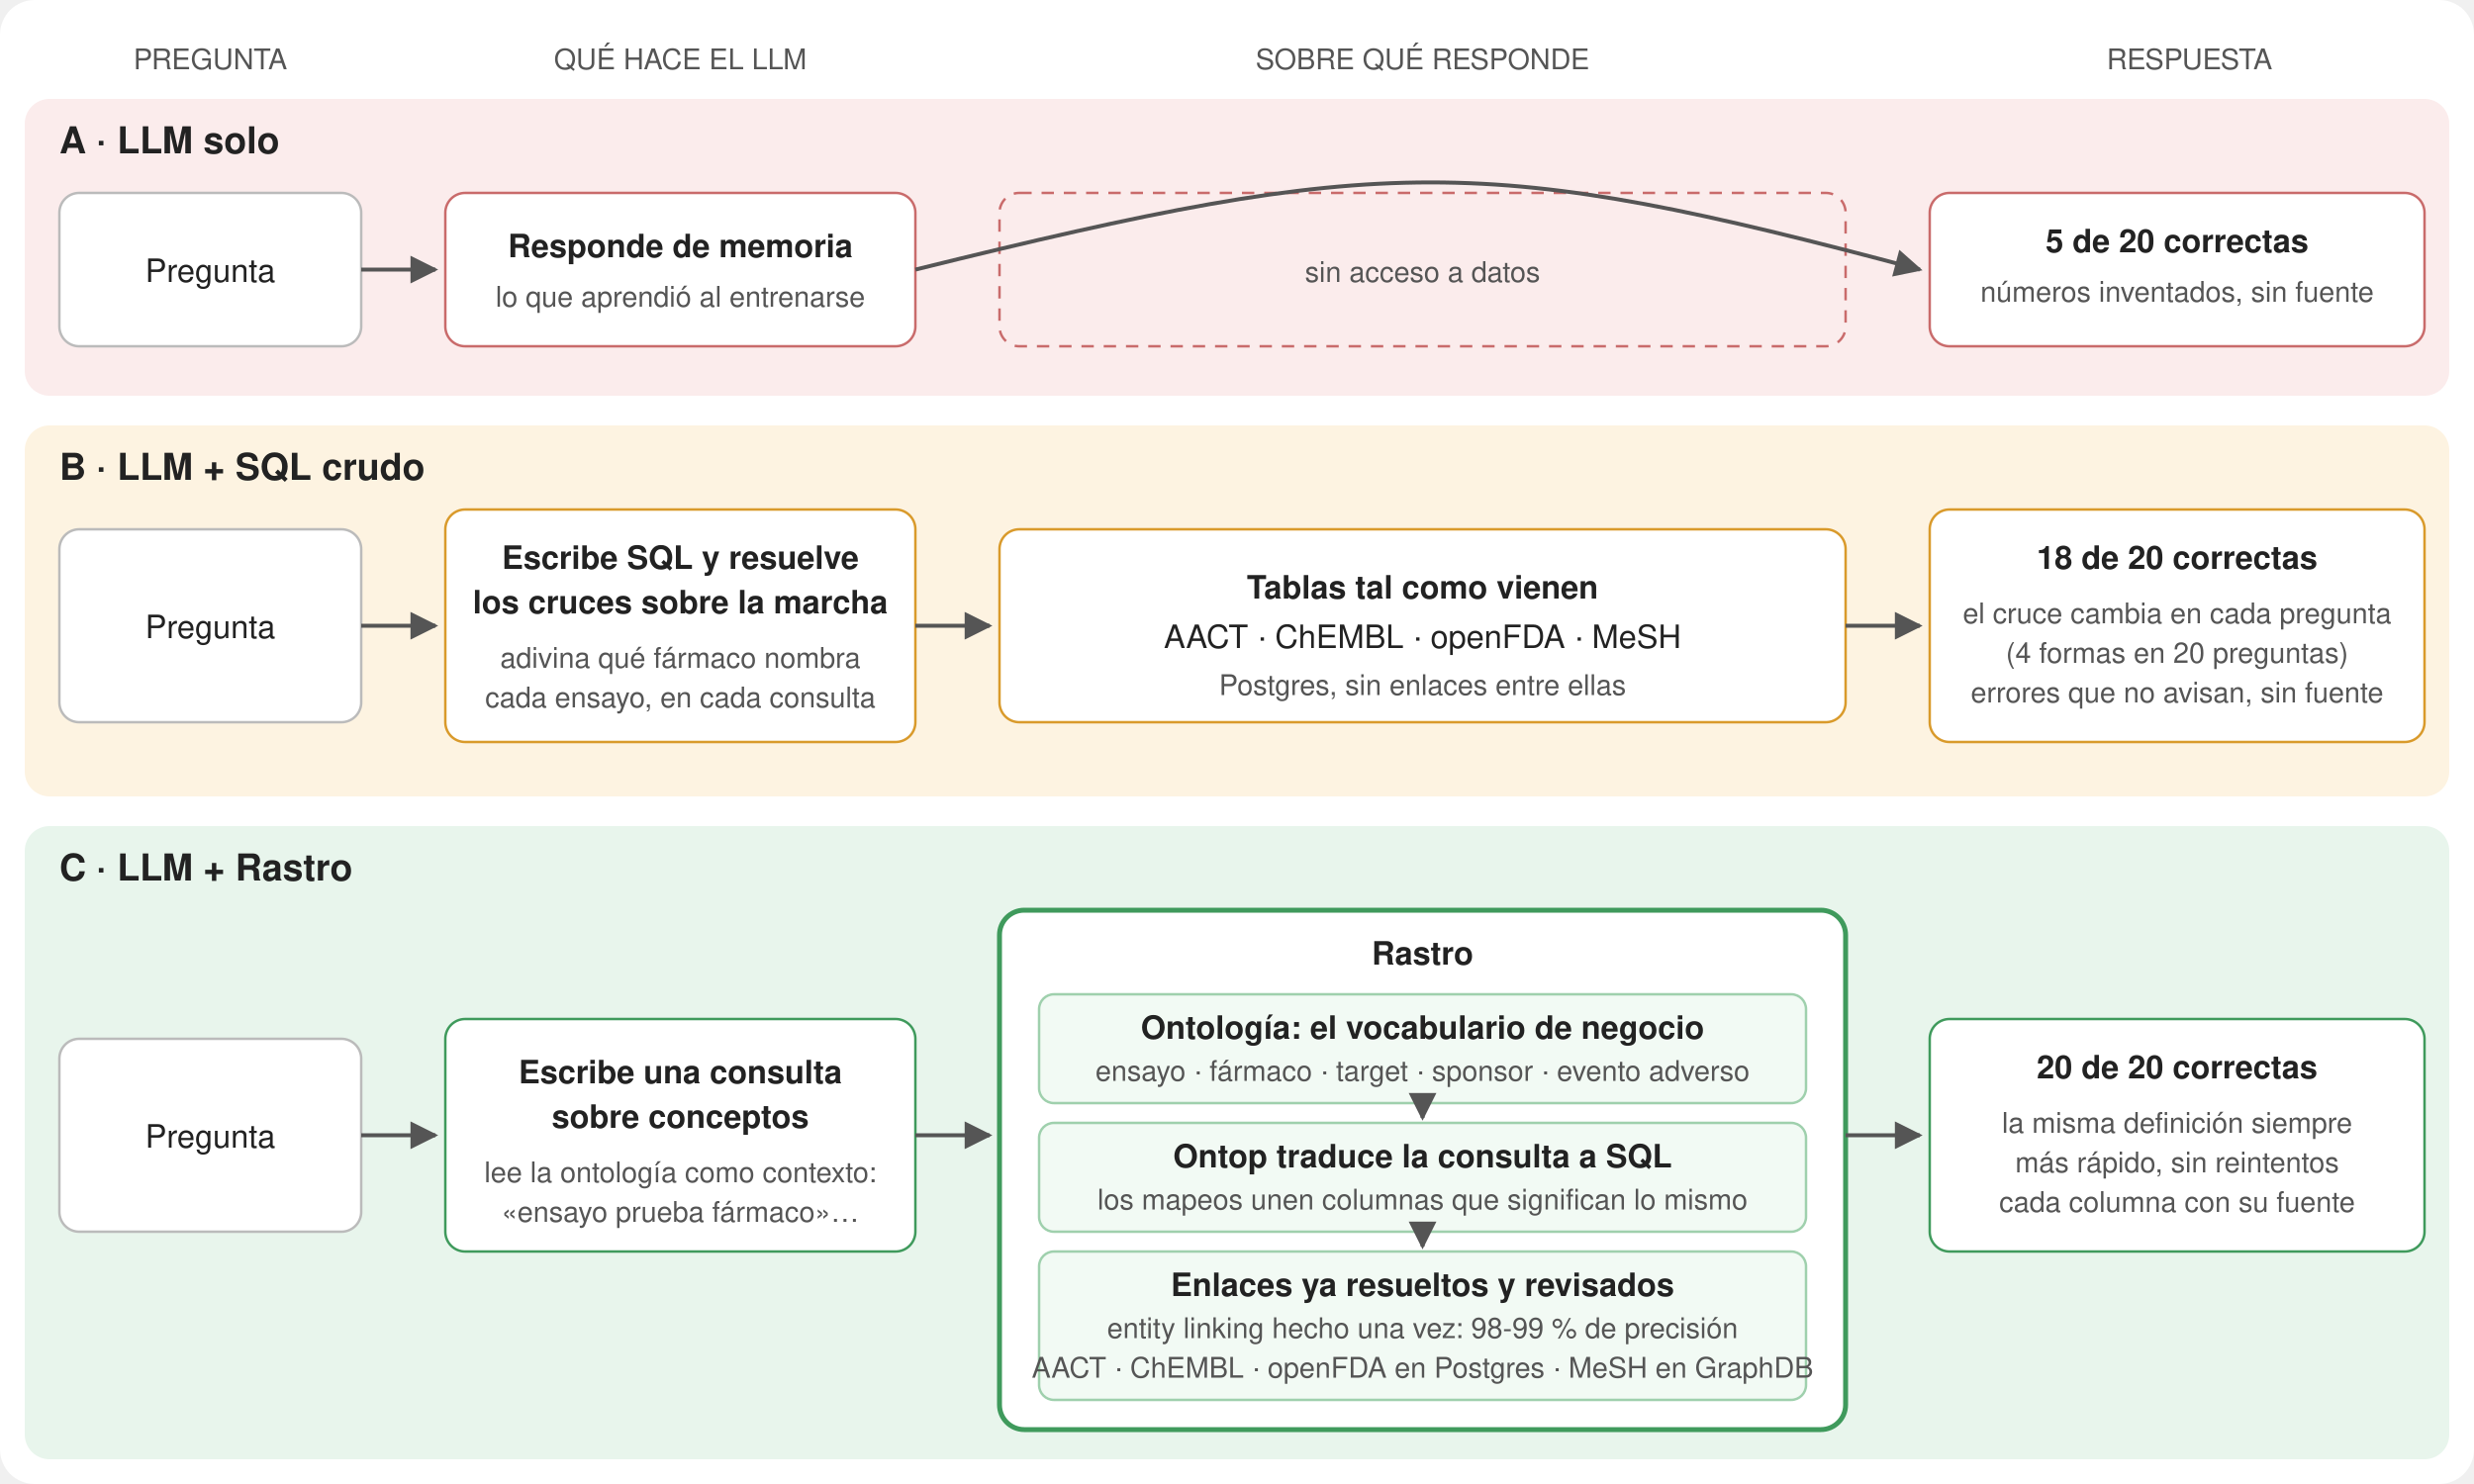
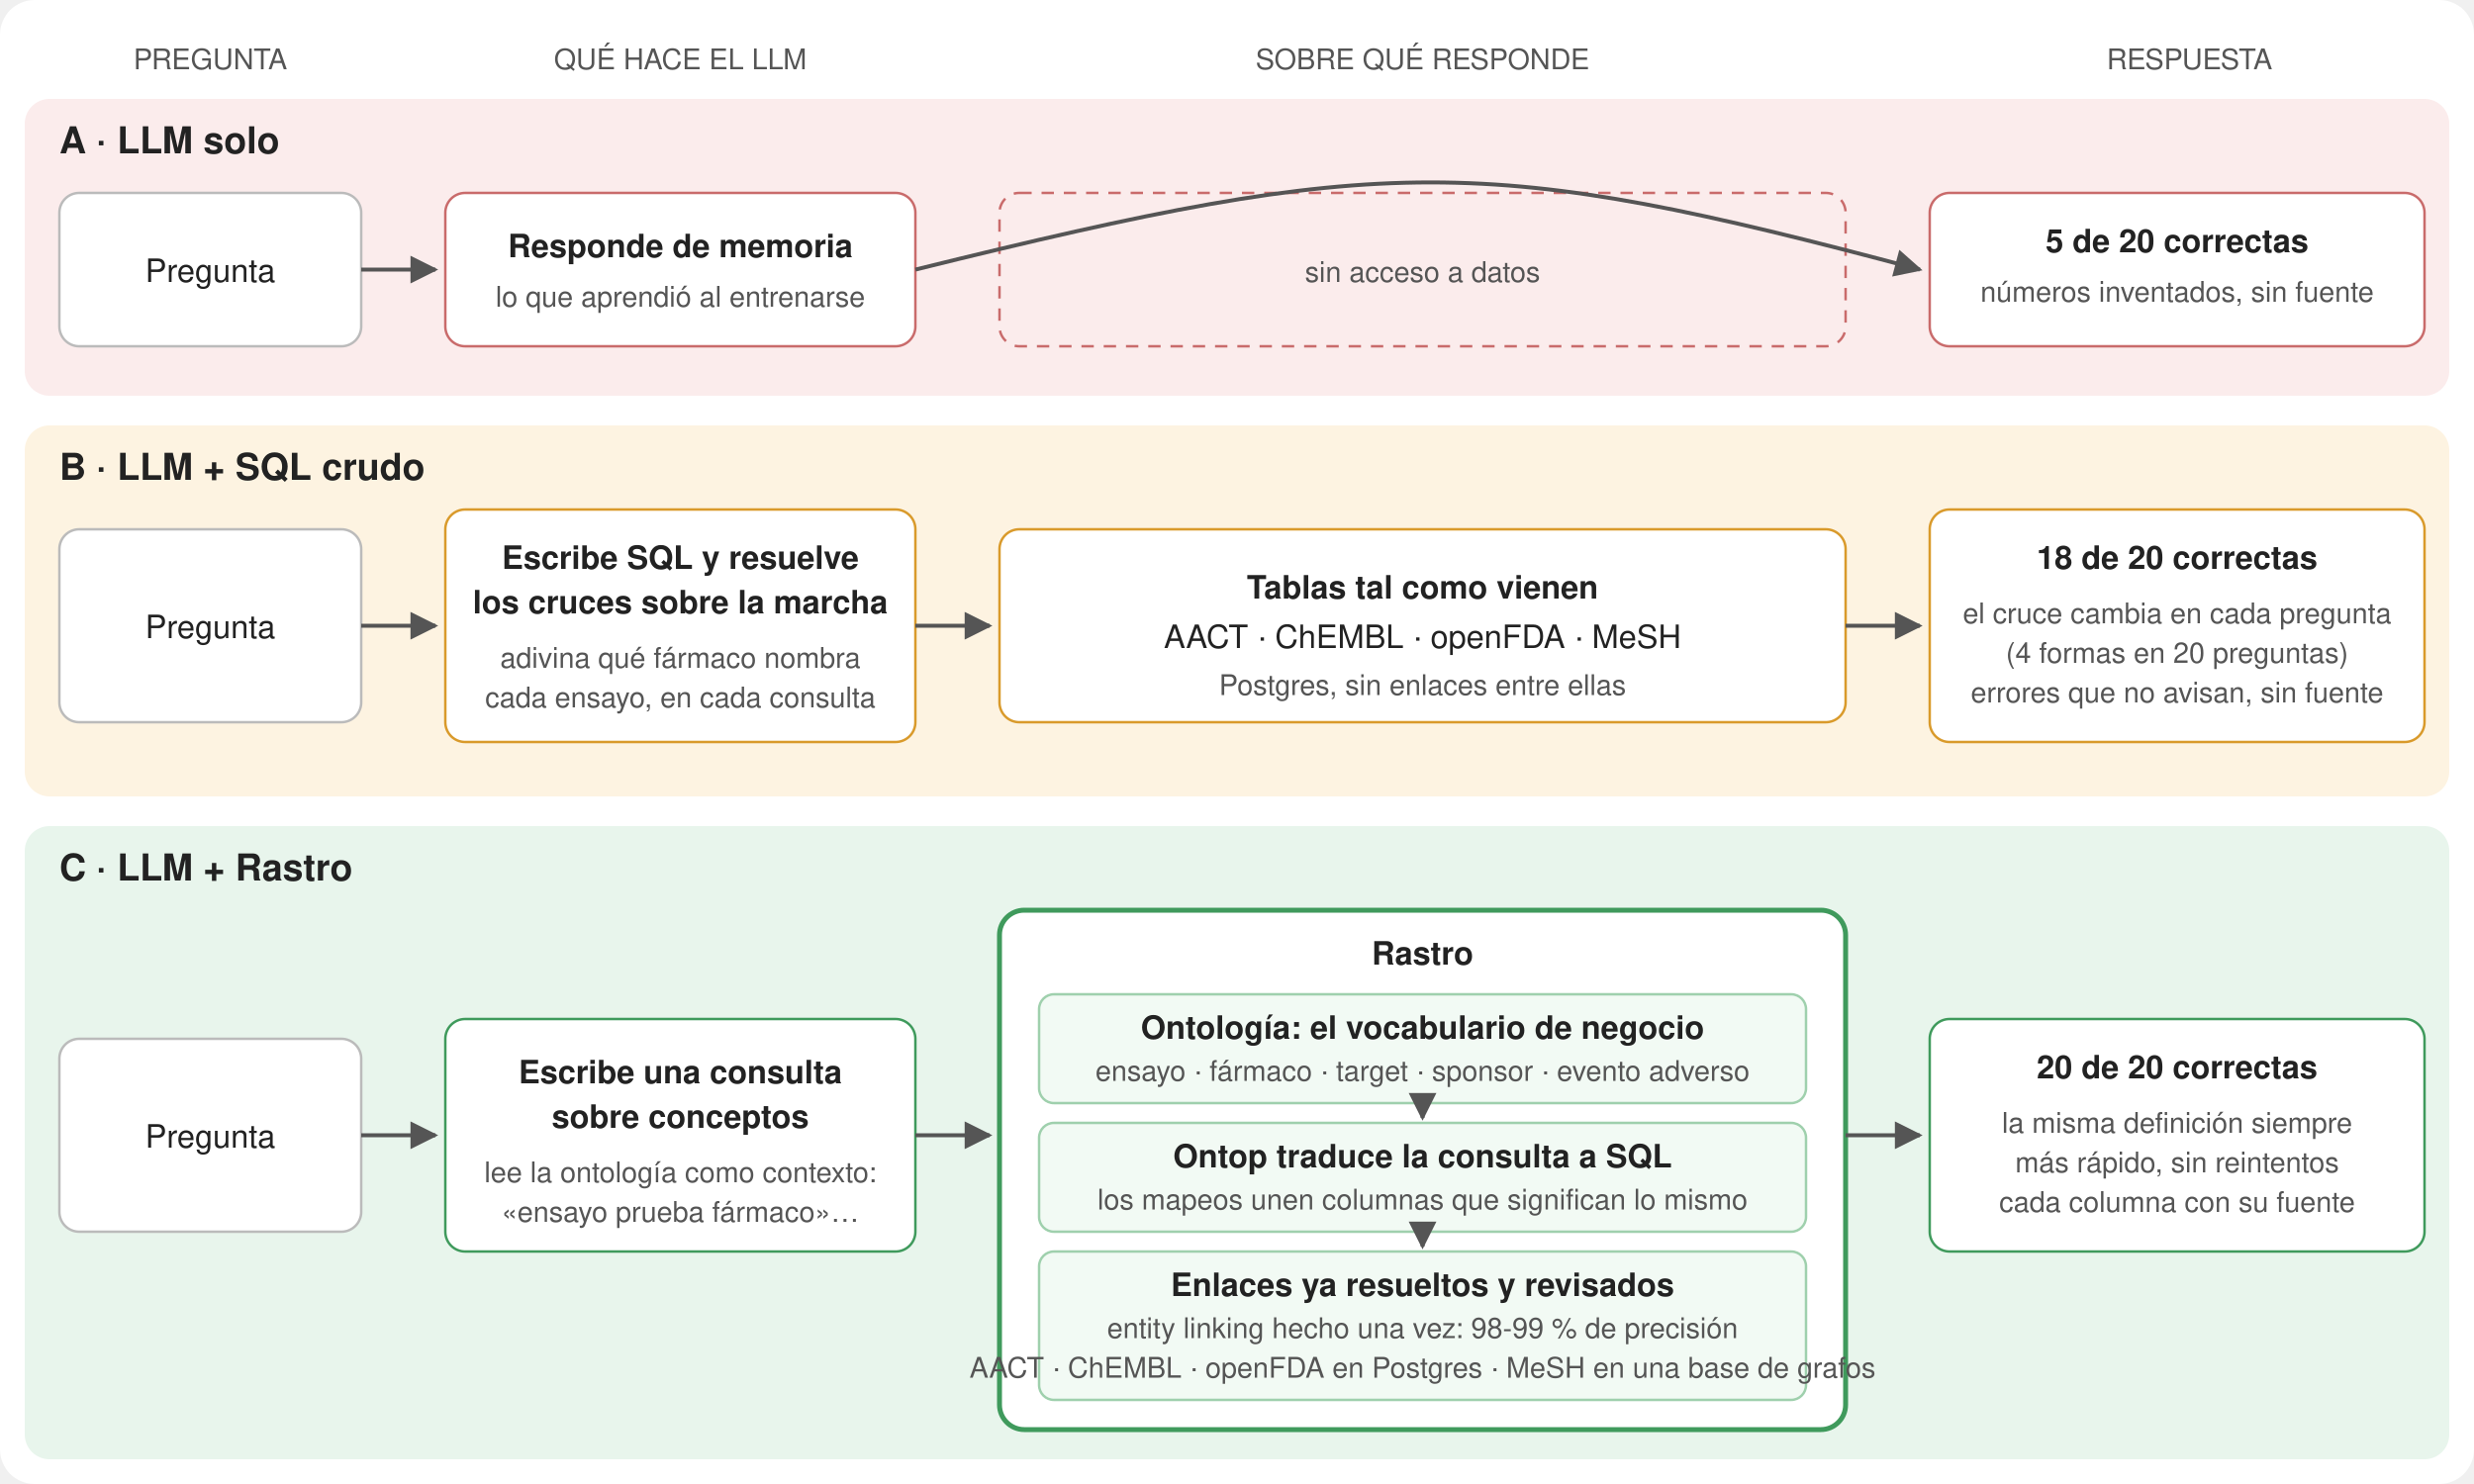
<svg xmlns="http://www.w3.org/2000/svg" viewBox="0 0 1000 600" font-family="Helvetica, Arial, sans-serif">
  <defs>
    <marker id="arrow" viewBox="0 0 10 10" refX="9" refY="5" markerWidth="7" markerHeight="7" orient="auto-start-reverse">
      <path d="M0,0 L10,5 L0,10 z" fill="#555" />
    </marker>
    <style>
      .lane-title { font-size: 15px; font-weight: 700; fill: #222; }
      .t { font-size: 13px; fill: #222; }
      .b { font-size: 13px; font-weight: 700; fill: #222; }
      .s { font-size: 11.5px; fill: #555; }
      .arrow { stroke: #555; stroke-width: 1.6; fill: none; marker-end: url(#arrow); }
    </style>
  </defs>
  <rect x="0" y="0" width="1000" height="600" rx="14" fill="#ffffff" />
  <text x="85" y="28" text-anchor="middle" class="s">PREGUNTA</text>
  <text x="275" y="28" text-anchor="middle" class="s">QUÉ HACE EL LLM</text>
  <text x="575" y="28" text-anchor="middle" class="s">SOBRE QUÉ RESPONDE</text>
  <text x="885" y="28" text-anchor="middle" class="s">RESPUESTA</text>
  <rect x="10" y="40" width="980" height="120" rx="10" fill="#fbecec" />
  <text x="24" y="62" class="lane-title">A · LLM solo</text>
  <rect x="24" y="78" width="122" height="62" rx="8" fill="#fff" stroke="#bbb" />
  <text x="85" y="114" text-anchor="middle" class="t">Pregunta</text>
  <rect x="180" y="78" width="190" height="62" rx="8" fill="#fff" stroke="#c96b6b" />
  <text x="275" y="104" text-anchor="middle" class="b">Responde de memoria</text>
  <text x="275" y="124" text-anchor="middle" class="s">lo que aprendió al entrenarse</text>
  <rect x="404" y="78" width="342" height="62" rx="8" fill="none" stroke="#c96b6b" stroke-dasharray="5,4" />
  <text x="575" y="114" text-anchor="middle" class="s">sin acceso a datos</text>
  <rect x="780" y="78" width="200" height="62" rx="8" fill="#fff" stroke="#c96b6b" />
  <text x="880" y="102" text-anchor="middle" class="b">5 de 20 correctas</text>
  <text x="880" y="122" text-anchor="middle" class="s">números inventados, sin fuente</text>
  <path d="M146,109 L176,109" class="arrow" />
  <path d="M370,109 C560,62 600,62 776,109" class="arrow" />
  <rect x="10" y="172" width="980" height="150" rx="10" fill="#fdf3e1" />
  <text x="24" y="194" class="lane-title">B · LLM + SQL crudo</text>
  <rect x="24" y="214" width="122" height="78" rx="8" fill="#fff" stroke="#bbb" />
  <text x="85" y="258" text-anchor="middle" class="t">Pregunta</text>
  <rect x="180" y="206" width="190" height="94" rx="8" fill="#fff" stroke="#d99a2b" />
  <text x="275" y="230" text-anchor="middle" class="b">Escribe SQL y resuelve</text>
  <text x="275" y="248" text-anchor="middle" class="b">los cruces sobre la marcha</text>
  <text x="275" y="270" text-anchor="middle" class="s">adivina qué fármaco nombra</text>
  <text x="275" y="286" text-anchor="middle" class="s">cada ensayo, en cada consulta</text>
  <rect x="404" y="214" width="342" height="78" rx="8" fill="#fff" stroke="#d99a2b" />
  <text x="575" y="242" text-anchor="middle" class="b">Tablas tal como vienen</text>
  <text x="575" y="262" text-anchor="middle" class="t">AACT · ChEMBL · openFDA · MeSH</text>
  <text x="575" y="281" text-anchor="middle" class="s">Postgres, sin enlaces entre ellas</text>
  <rect x="780" y="206" width="200" height="94" rx="8" fill="#fff" stroke="#d99a2b" />
  <text x="880" y="230" text-anchor="middle" class="b">18 de 20 correctas</text>
  <text x="880" y="252" text-anchor="middle" class="s">el cruce cambia en cada pregunta</text>
  <text x="880" y="268" text-anchor="middle" class="s">(4 formas en 20 preguntas)</text>
  <text x="880" y="284" text-anchor="middle" class="s">errores que no avisan, sin fuente</text>
  <path d="M146,253 L176,253" class="arrow" />
  <path d="M370,253 L400,253" class="arrow" />
  <path d="M746,253 L776,253" class="arrow" />
  <rect x="10" y="334" width="980" height="256" rx="10" fill="#e8f5ec" />
  <text x="24" y="356" class="lane-title">C · LLM + Rastro</text>
  <rect x="24" y="420" width="122" height="78" rx="8" fill="#fff" stroke="#bbb" />
  <text x="85" y="464" text-anchor="middle" class="t">Pregunta</text>
  <rect x="180" y="412" width="190" height="94" rx="8" fill="#fff" stroke="#3f9a5c" />
  <text x="275" y="438" text-anchor="middle" class="b">Escribe una consulta</text>
  <text x="275" y="456" text-anchor="middle" class="b">sobre conceptos</text>
  <text x="275" y="478" text-anchor="middle" class="s">lee la ontología como contexto:</text>
  <text x="275" y="494" text-anchor="middle" class="s">«ensayo prueba fármaco»…</text>
  <rect x="404" y="368" width="342" height="210" rx="10" fill="#fff" stroke="#3f9a5c" stroke-width="2" />
  <text x="575" y="390" text-anchor="middle" class="b">Rastro</text>
  <rect x="420" y="402" width="310" height="44" rx="6" fill="#f2faf4" stroke="#9fd0ad" />
  <text x="575" y="420" text-anchor="middle" class="b">Ontología: el vocabulario de negocio</text>
  <text x="575" y="437" text-anchor="middle" class="s">ensayo · fármaco · target · sponsor · evento adverso</text>
  <rect x="420" y="454" width="310" height="44" rx="6" fill="#f2faf4" stroke="#9fd0ad" />
  <text x="575" y="472" text-anchor="middle" class="b">Ontop traduce la consulta a SQL</text>
  <text x="575" y="489" text-anchor="middle" class="s">los mapeos unen columnas que significan lo mismo</text>
  <rect x="420" y="506" width="310" height="60" rx="6" fill="#f2faf4" stroke="#9fd0ad" />
  <text x="575" y="524" text-anchor="middle" class="b">Enlaces ya resueltos y revisados</text>
  <text x="575" y="541" text-anchor="middle" class="s">entity linking hecho una vez: 98-99 % de precisión</text>
-   <text x="575" y="557" text-anchor="middle" class="s">AACT · ChEMBL · openFDA en Postgres · MeSH en GraphDB</text>
+   <text x="575" y="557" text-anchor="middle" class="s">AACT · ChEMBL · openFDA en Postgres · MeSH en una base de grafos</text>
  <path d="M575,446 L575,452" class="arrow" />
  <path d="M575,498 L575,504" class="arrow" />
  <rect x="780" y="412" width="200" height="94" rx="8" fill="#fff" stroke="#3f9a5c" />
  <text x="880" y="436" text-anchor="middle" class="b">20 de 20 correctas</text>
  <text x="880" y="458" text-anchor="middle" class="s">la misma definición siempre</text>
  <text x="880" y="474" text-anchor="middle" class="s">más rápido, sin reintentos</text>
  <text x="880" y="490" text-anchor="middle" class="s">cada columna con su fuente</text>
  <path d="M146,459 L176,459" class="arrow" />
  <path d="M370,459 L400,459" class="arrow" />
  <path d="M746,459 L776,459" class="arrow" />
</svg>
